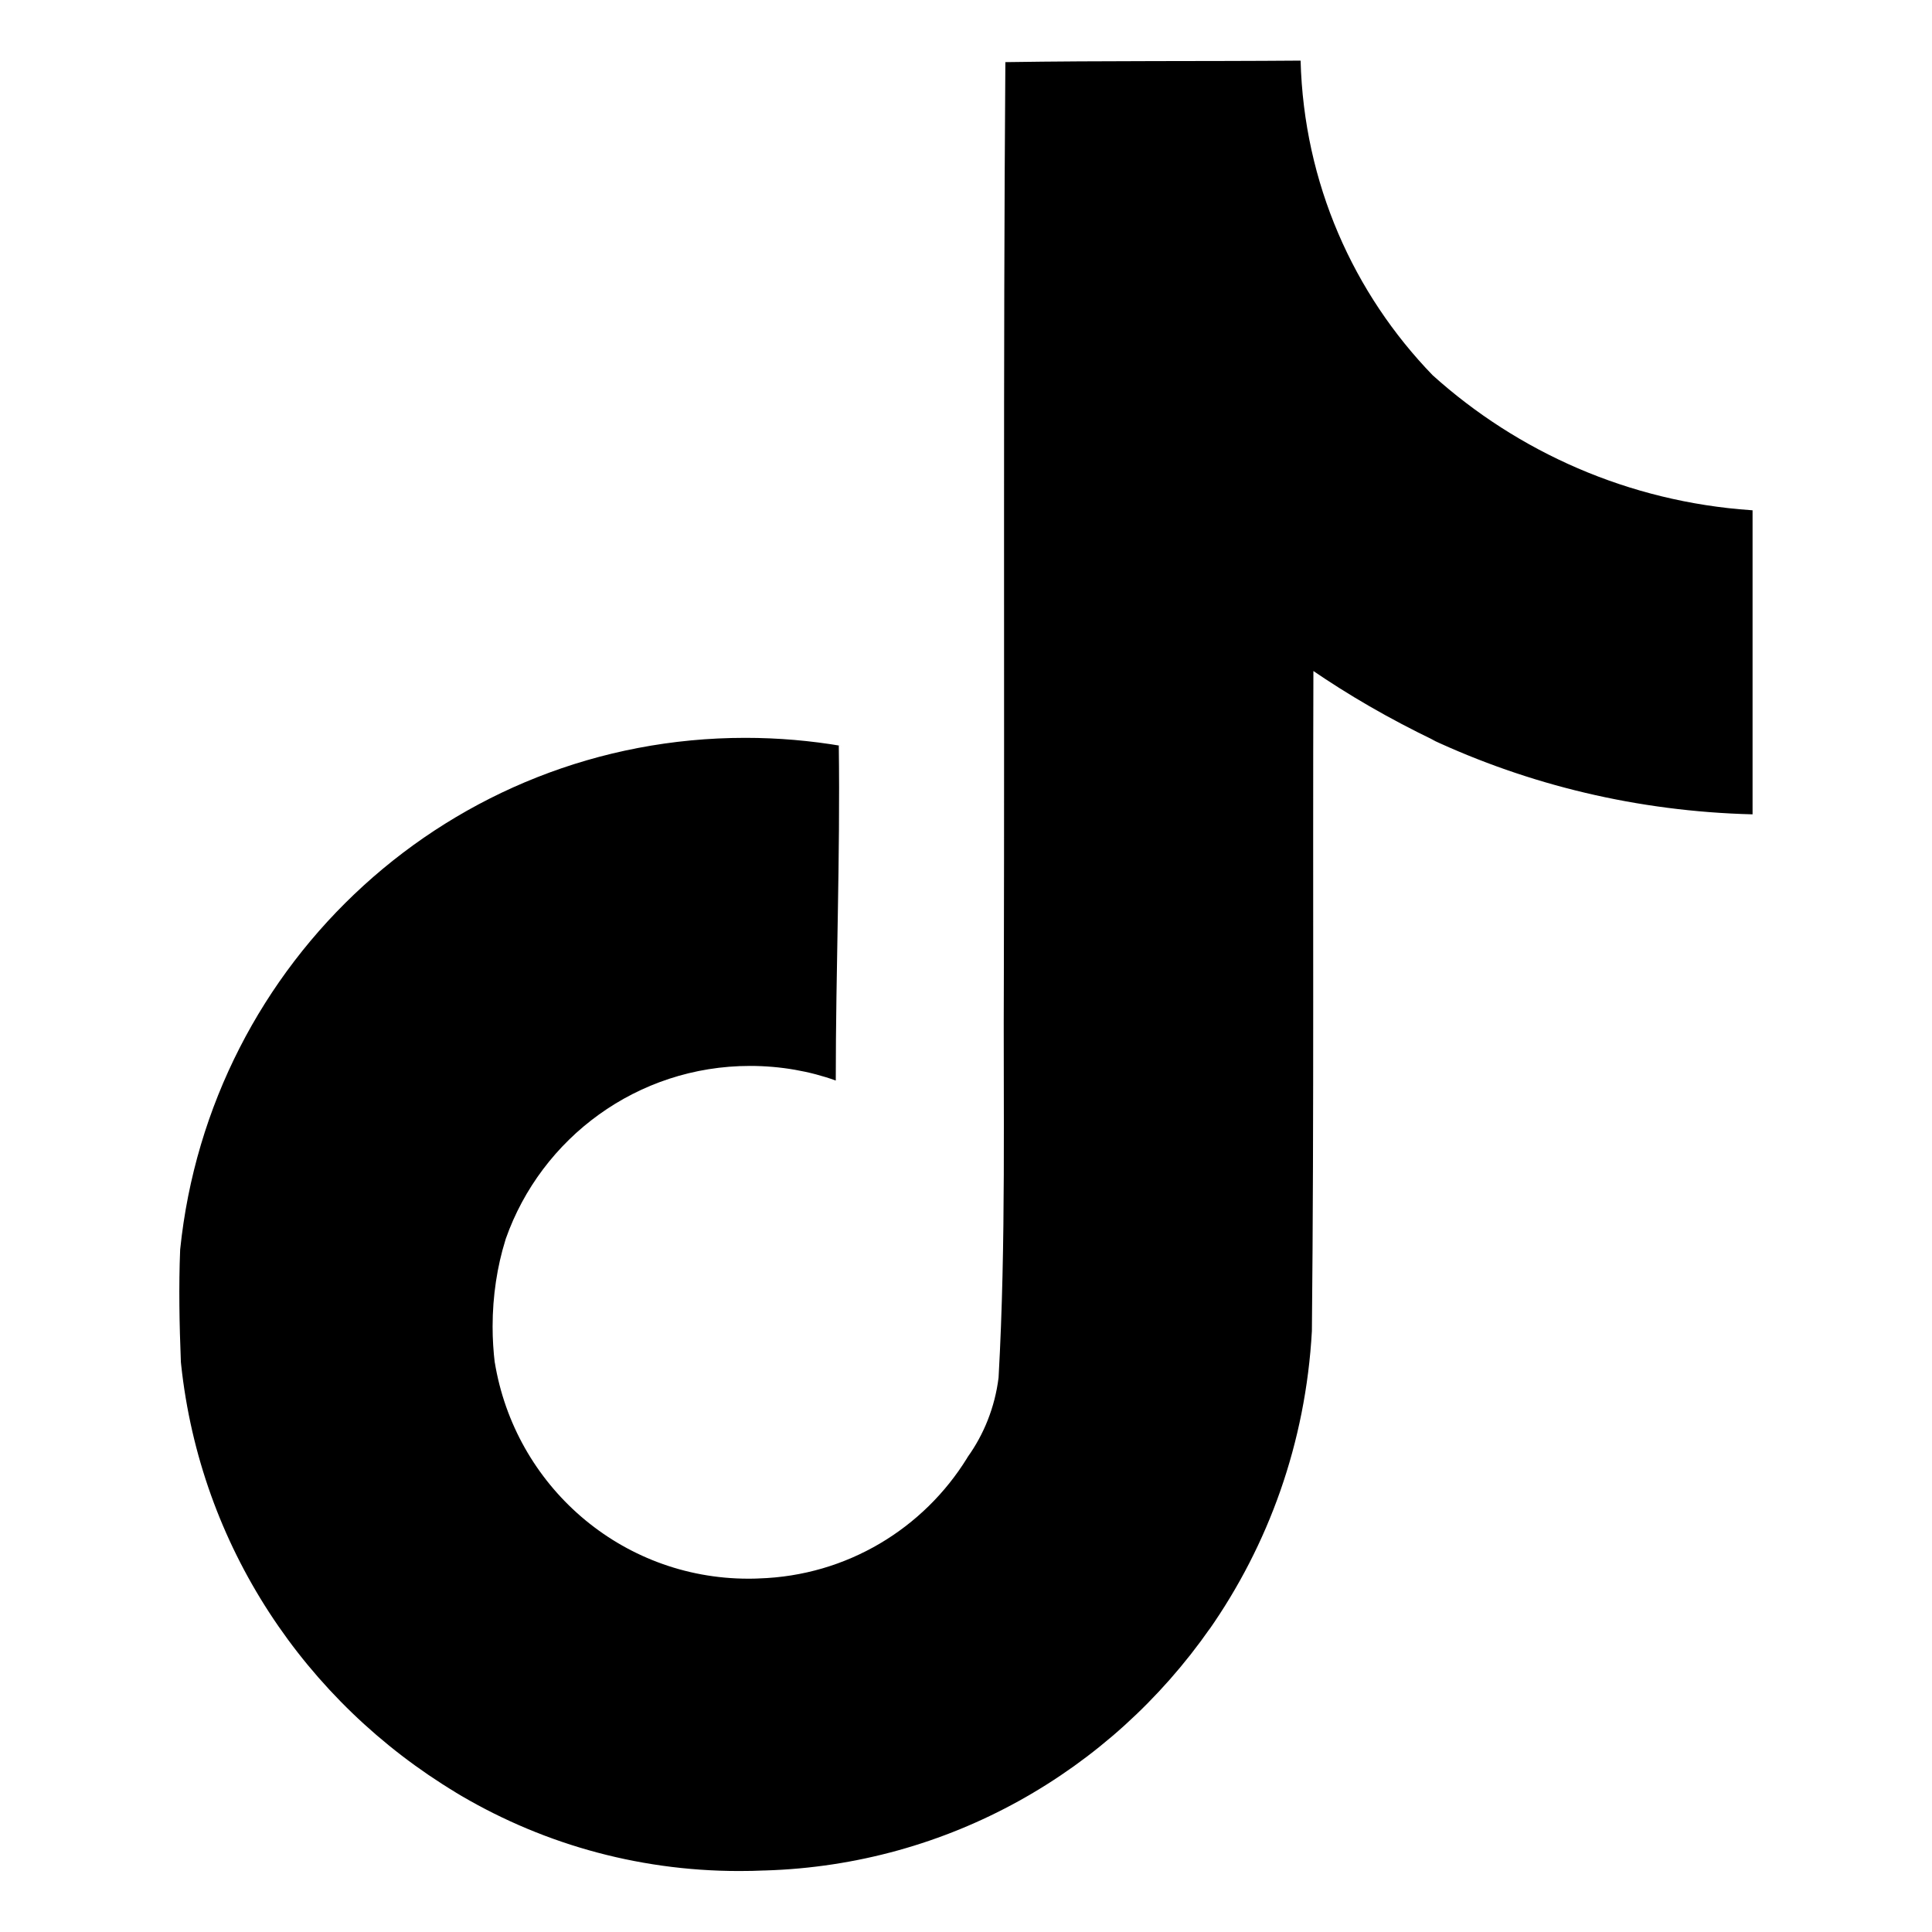
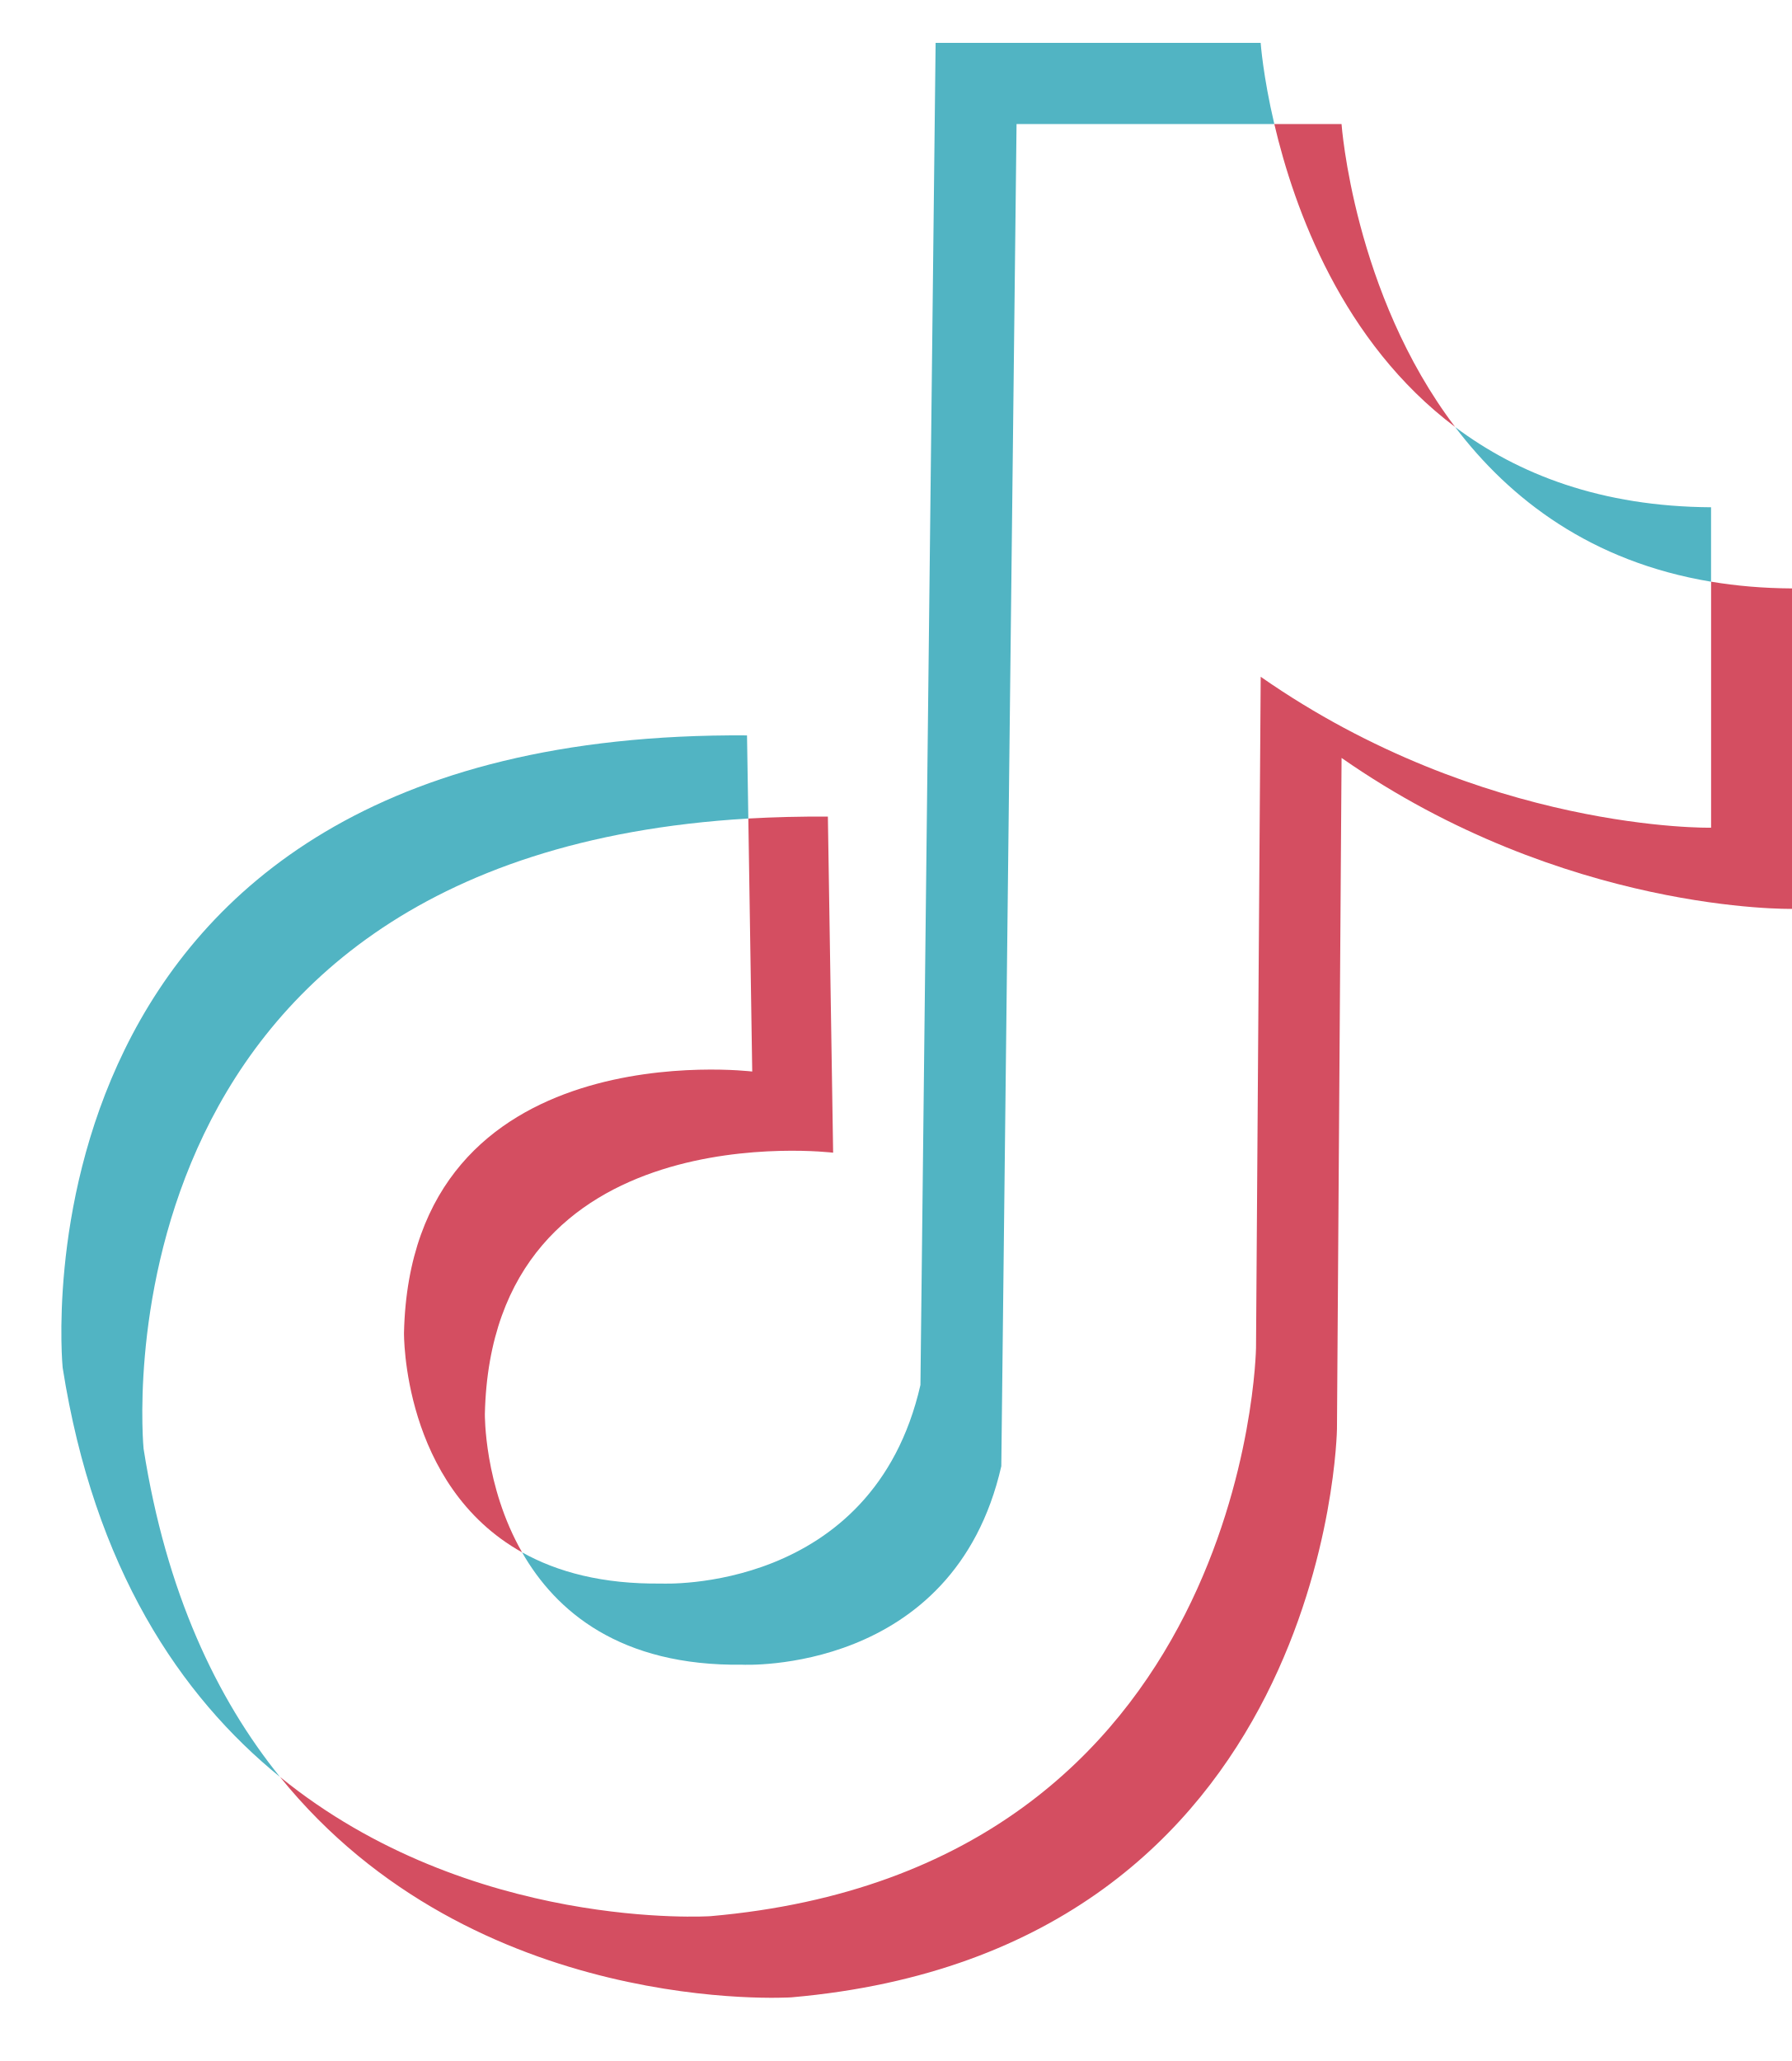
- <svg xmlns="http://www.w3.org/2000/svg" fill="#000000" width="800px" height="800px" viewBox="0 0 32 32" version="1.1">
-   <path d="M16.656 1.029c1.637-0.025 3.262-0.012 4.886-0.025 0.054 2.031 0.878 3.859 2.189 5.213l-0.002-0.002c1.411 1.271 3.247 2.095 5.271 2.235l0.028 0.002v5.036c-1.912-0.048-3.71-0.489-5.331-1.247l0.082 0.034c-0.784-0.377-1.447-0.764-2.077-1.196l0.052 0.034c-0.012 3.649 0.012 7.298-0.025 10.934-0.103 1.853-0.719 3.543-1.707 4.954l0.020-0.031c-1.652 2.366-4.328 3.919-7.371 4.011l-0.014 0c-0.123 0.006-0.268 0.009-0.414 0.009-1.73 0-3.347-0.482-4.725-1.319l0.040 0.023c-2.508-1.509-4.238-4.091-4.558-7.094l-0.004-0.041c-0.025-0.625-0.037-1.25-0.012-1.862 0.49-4.779 4.494-8.476 9.361-8.476 0.547 0 1.083 0.047 1.604 0.136l-0.056-0.008c0.025 1.849-0.050 3.699-0.050 5.548-0.423-0.153-0.911-0.242-1.42-0.242-1.868 0-3.457 1.194-4.045 2.861l-0.009 0.030c-0.133 0.427-0.21 0.918-0.21 1.426 0 0.206 0.013 0.41 0.037 0.61l-0.002-0.024c0.332 2.046 2.086 3.59 4.201 3.59 0.061 0 0.121-0.001 0.181-0.004l-0.009 0c1.463-0.044 2.733-0.831 3.451-1.994l0.010-0.018c0.267-0.372 0.45-0.822 0.511-1.311l0.001-0.014c0.125-2.237 0.075-4.461 0.087-6.698 0.012-5.036-0.012-10.060 0.025-15.083z" />
+ <svg xmlns="http://www.w3.org/2000/svg" height="2500" viewBox="31.32 12 501.68 552.91" width="2174">
+   <g fill="#51b4c3">
+     <path d="m71.52 405.54c6.31 40.19 20.44 69.89 38.17 91.85-27.88-22.66-51.99-58.37-60.83-114.57 0 0-17.54-178.44 191.59-176.97l.37 23.27c-185.59 10.95-169.3 176.42-169.3 176.42z" />
+     <path d="m388.07 34.72h-72.16l-4.27 375.69c-13.34 58.5-72.43 55.57-72.43 55.57-34.31.46-52.31-14.97-61.74-31.46 9.81 5.5 22.56 8.96 39.08 8.74 0 0 59.09 2.92 72.45-55.57l4.25-375.69h91s.64 9.2 3.82 22.72zm122.27 107.27v20.84c-33.52-5.59-56.26-23.03-71.65-43.3 17.63 13.24 40.92 22.28 71.65 22.46z" />
+   </g>
+   <g fill="#d44e61">
+     <path d="m264.56 322.66s-95.55-11.7-97.5 73.12c0 0-.27 20.07 10.42 38.75-33.65-18.82-33.06-61.47-33.06-61.47 1.95-84.82 97.49-73.12 97.49-73.12l-1.09-70.82c7.13-.4 14.54-.59 22.27-.54zm174.13-203.14c-31.59-23.74-45.03-60.98-50.62-84.8h18.82c.01 0 3.33 47.27 31.8 84.8z" />
+     <path d="m533 164.71v89.7s-63.69 1.29-126.1-42.25l-1.29 187.85s-2.11 145.92-152.74 159.08c0 0-88.62 5.82-143.17-61.71 53.37 43.4 120.51 38.99 120.51 38.99 150.63-13.17 152.74-159.08 152.74-159.08l1.31-187.85c62.4 43.54 126.09 42.25 126.09 42.25v-68.87c7.05 1.19 14.6 1.84 22.65 1.89z" />
+   </g>
</svg>
